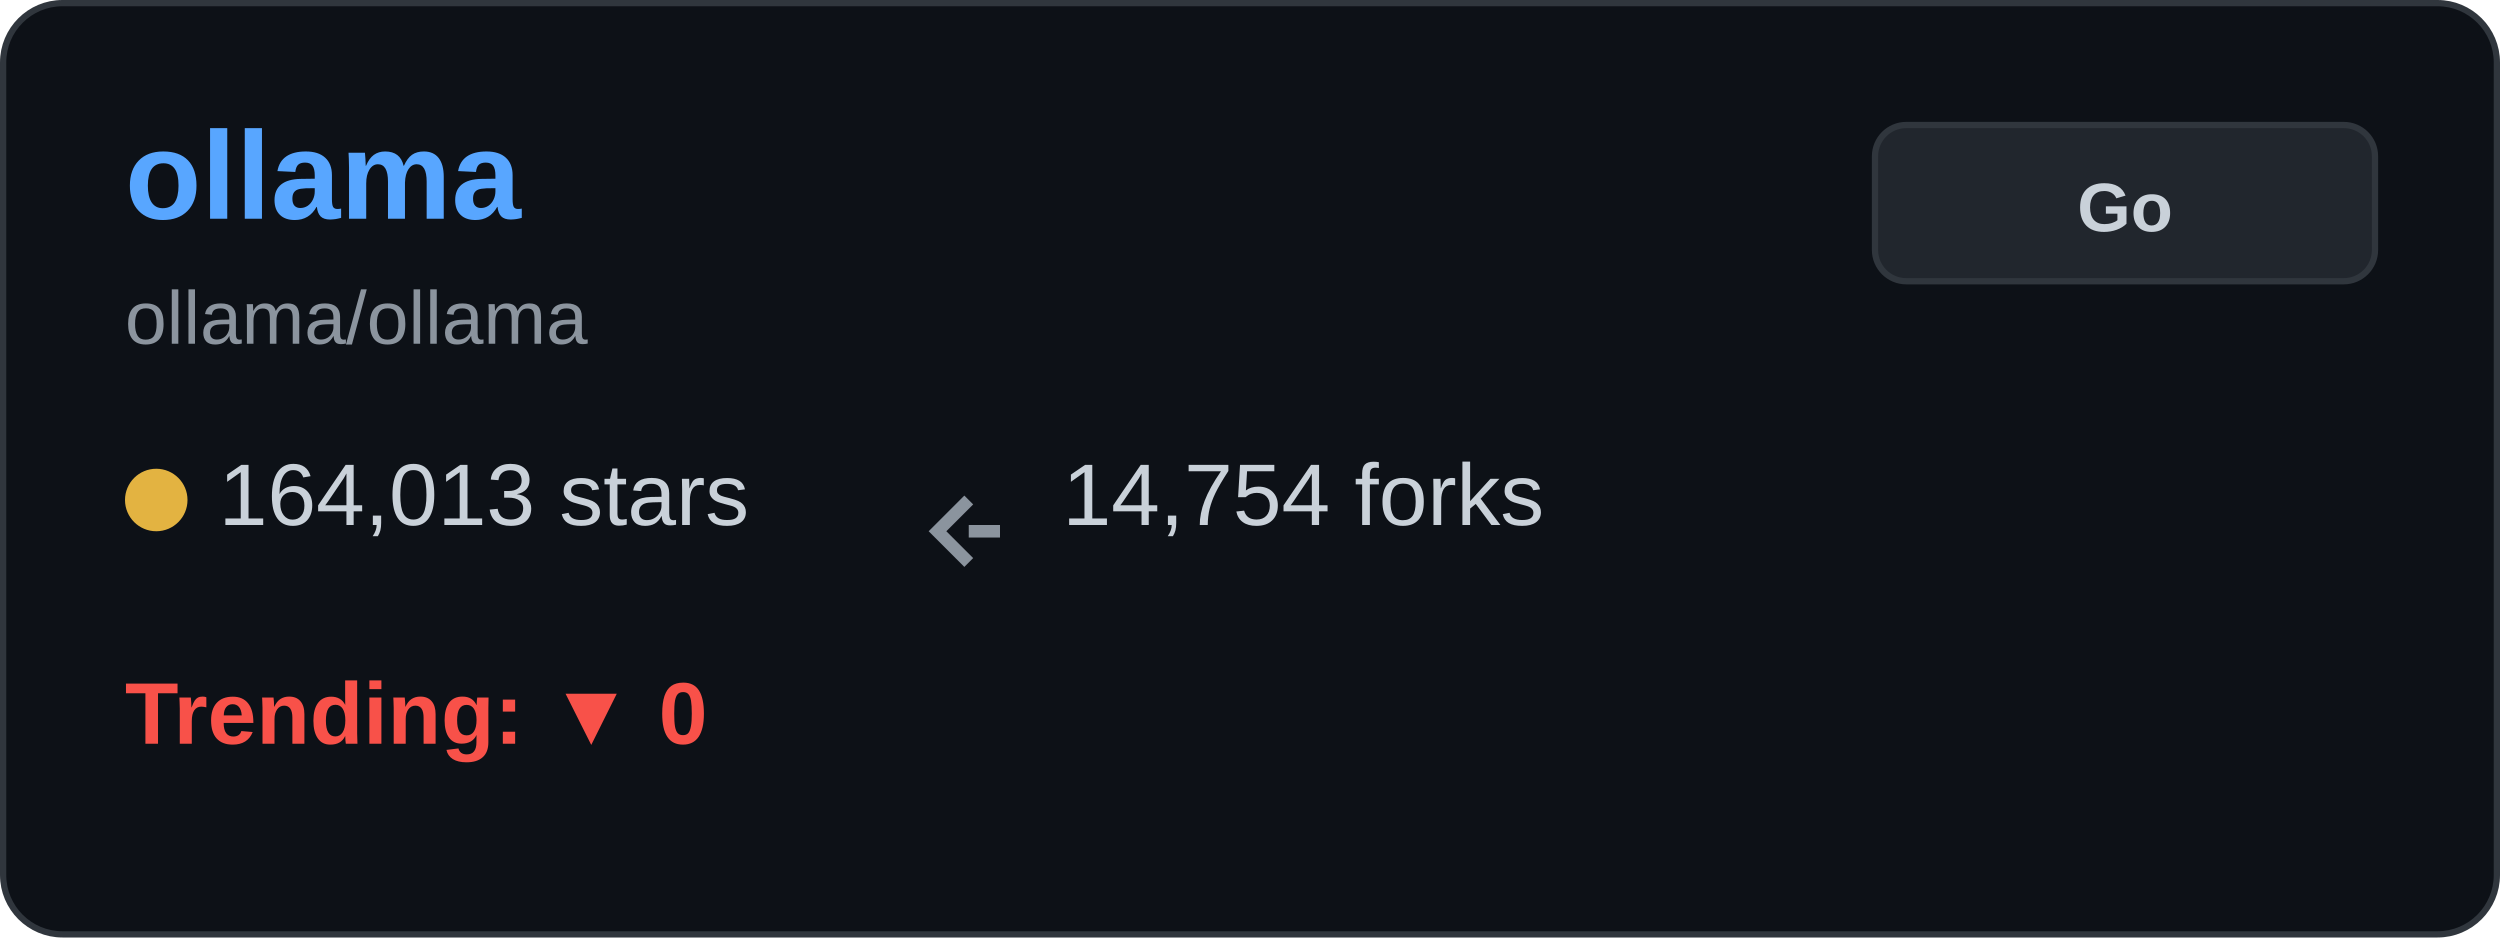
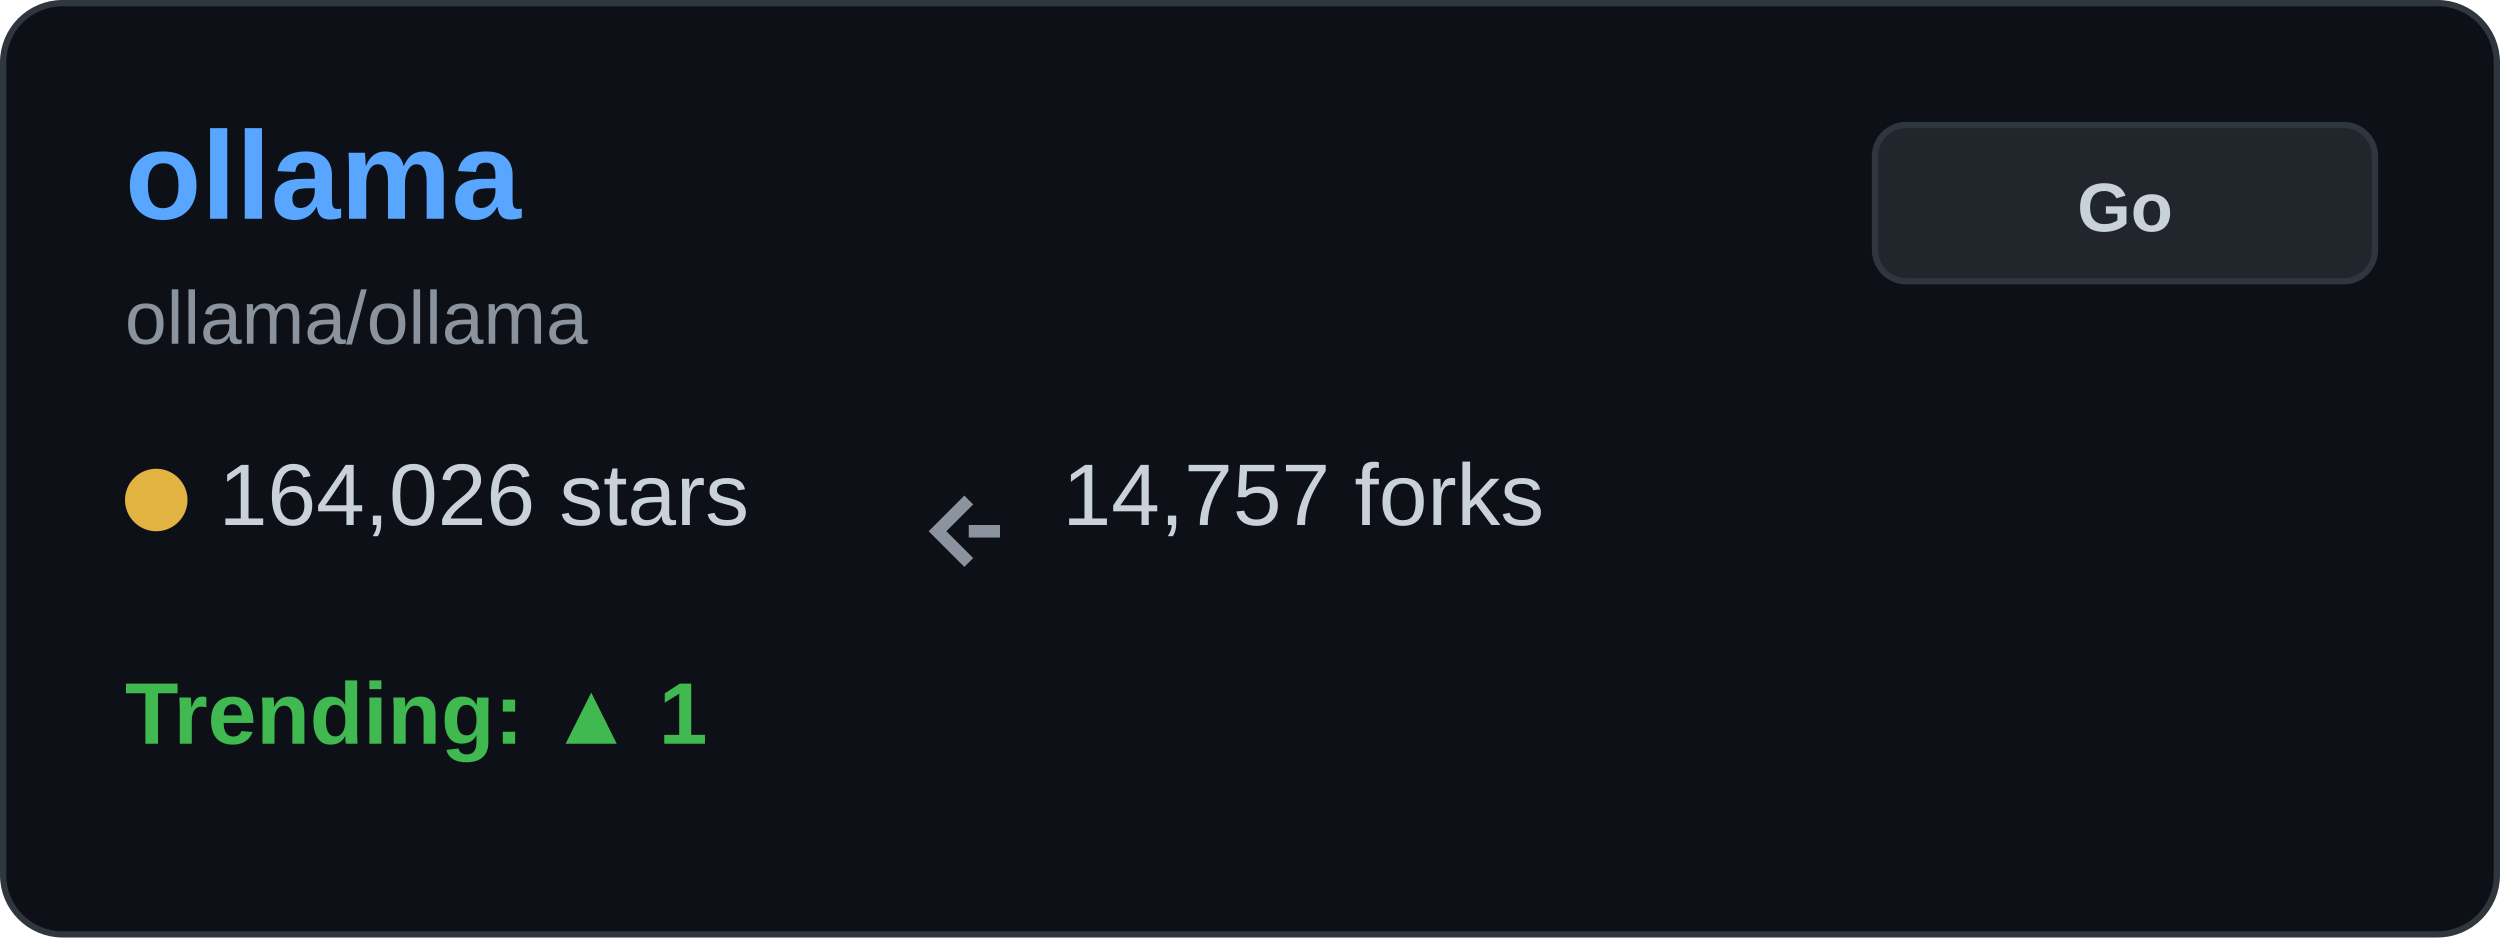
<svg xmlns="http://www.w3.org/2000/svg" width="400" height="150" viewBox="0 0 400 150" fill="none">
  <rect x="0.5" y="0.5" width="399" height="149" rx="9.5" fill="#0d1117" stroke="#30363d" />
  <text x="20" y="35" font-family="Arial, sans-serif" font-size="20" font-weight="bold" fill="#58a6ff">ollama</text>
  <text x="20" y="55" font-family="Arial, sans-serif" font-size="12" fill="#8b949e">ollama/ollama</text>
  <g transform="translate(20, 80)">
    <circle cx="5" cy="0" r="5" fill="#e3b341" />
-     <text x="15" y="4" font-family="Arial, sans-serif" font-size="14" fill="#c9d1d9">164,013 stars</text>
+     <text x="15" y="4" font-family="Arial, sans-serif" font-size="14" fill="#c9d1d9">164,026 stars</text>
  </g>
  <g transform="translate(150, 80)">
    <path d="M5 0 L0 5 L5 10 M5 5 L10 5" stroke="#8b949e" stroke-width="2" fill="none" />
-     <text x="20" y="4" font-family="Arial, sans-serif" font-size="14" fill="#c9d1d9">14,754 forks</text>
+     <text x="20" y="4" font-family="Arial, sans-serif" font-size="14" fill="#c9d1d9">14,757 forks</text>
  </g>
  <g transform="translate(20, 115)">
-     <text x="0" y="4" font-family="Arial, sans-serif" font-size="14" font-weight="bold" fill="#f85149">Trending: ▼ 0</text>
+     <text x="0" y="4" font-family="Arial, sans-serif" font-size="14" font-weight="bold" fill="#3fb950">Trending: ▲ 1</text>
  </g>
  <rect x="300" y="20" width="80" height="25" rx="5" fill="#21262d" stroke="#30363d" />
  <text x="340" y="37" font-family="Arial, sans-serif" font-size="11" font-weight="bold" fill="#c9d1d9" text-anchor="middle">Go</text>
</svg>
